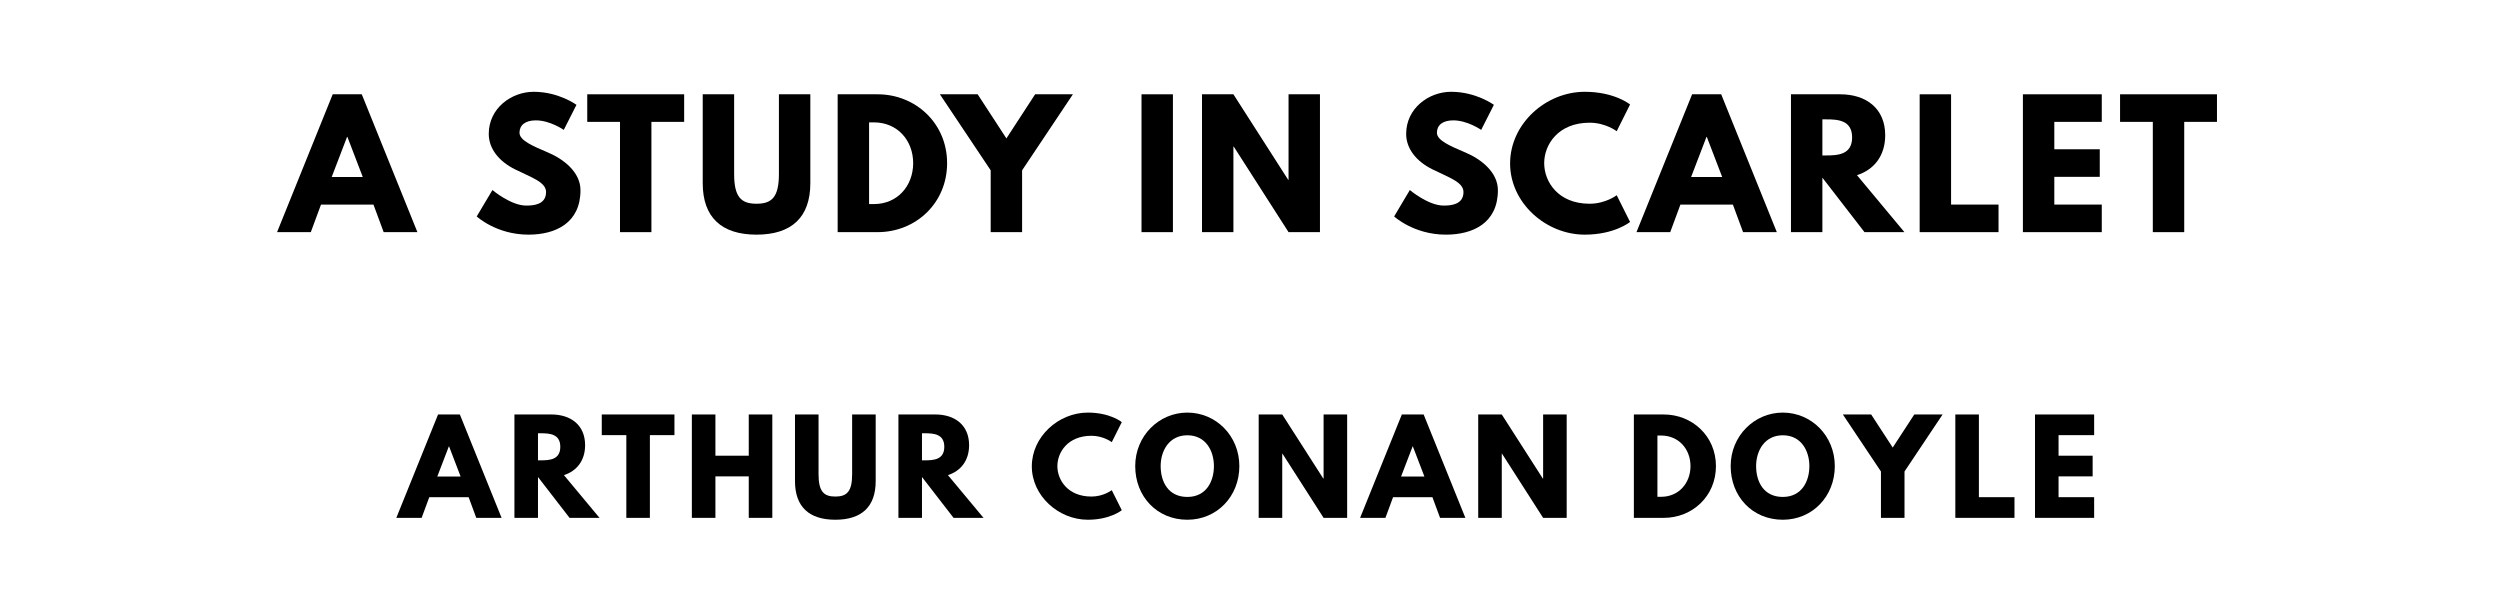
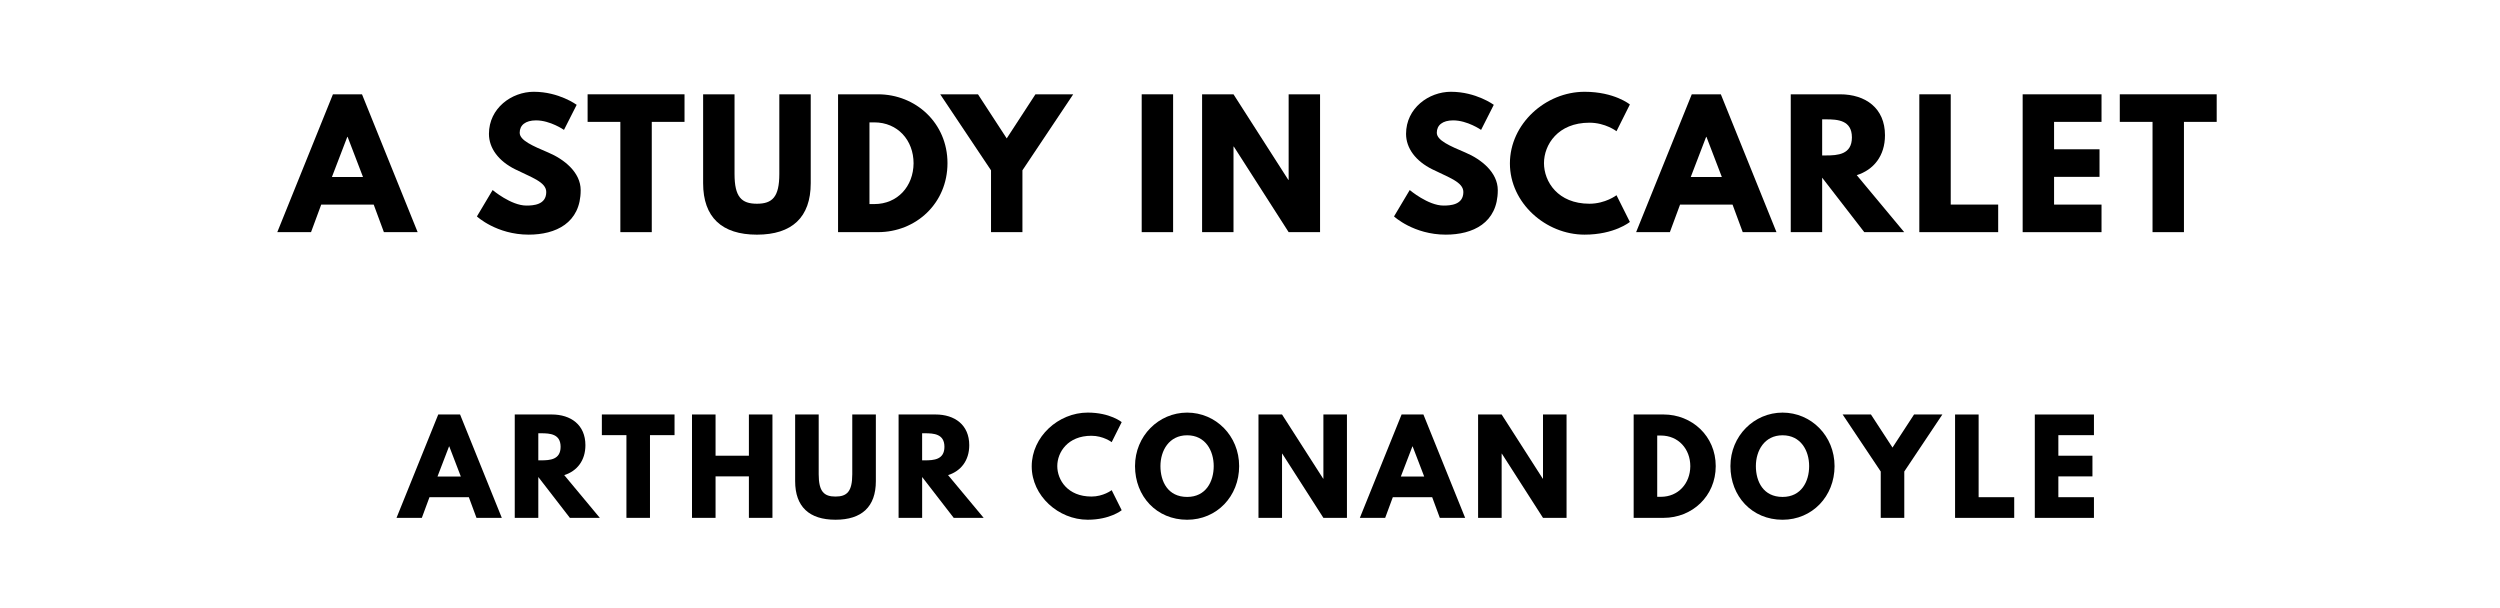
<svg xmlns="http://www.w3.org/2000/svg" version="1.1" viewBox="0 0 1400 340">
  <g aria-label="A STUDY IN SCARLET">
-     <path d="m 202.593,52.807 h -16.281 L 155.154,130 h 18.901 l 5.708,-15.439 h 29.38 L 214.85,130 h 18.901 z m 0.561,46.316 h -17.404 l 8.608,-22.456 h 0.187 z" />
-     <path d="m 298.872,51.404 c -12.444,0 -25.17,9.17 -25.17,23.579 0,8.047 5.427,15.251 14.69,19.836 9.17,4.585 17.404,7.111 17.404,12.725 0,7.205 -7.298,7.579 -11.135,7.579 -8.608,0 -18.901,-8.702 -18.901,-8.702 l -8.795,14.784 c 0,0 10.947,10.199 29.006,10.199 15.064,0 29.099,-6.456 29.099,-24.889 0,-10.105 -9.45,-17.404 -18.058,-21.053 -8.795,-3.743 -16.094,-6.83 -16.094,-11.135 0,-4.211 3.181,-6.924 9.17,-6.924 7.953,0 15.626,5.333 15.626,5.333 l 7.111,-14.035 c 0,0 -9.918,-7.298 -23.953,-7.298 z" />
-     <path d="m 328.859,68.246 h 18.339 V 130 h 17.591 V 68.246 h 18.339 V 52.807 h -54.269 z" />
-     <path d="m 453.784,52.807 h -17.591 v 44.632 c 0,12.912 -3.93,16.655 -12.538,16.655 -8.608,0 -12.538,-3.743 -12.538,-16.655 v -44.632 h -17.591 v 49.778 c 0,19.088 10.48,28.819 30.129,28.819 19.649,0 30.129,-9.731 30.129,-28.819 z" />
-     <path d="M 469.09,52.807 V 130 h 22.363 c 21.24,0 38.924,-16.094 38.924,-38.643 0,-22.456 -17.778,-38.55 -38.924,-38.55 z M 486.681,114.281 V 68.526 h 2.713 c 13.099,0 21.988,10.012 21.988,22.924 -0.094,12.912 -8.982,22.83 -21.988,22.83 z" />
-     <path d="m 526.341,52.807 28.444,42.573 V 130 h 17.591 V 95.38 l 28.444,-42.573 H 579.675 L 563.581,77.509 547.488,52.807 Z" />
-     <path d="M 656.834,52.807 H 639.243 V 130 h 17.591 z" />
-     <path d="m 690.708,82.094 h 0.187 L 721.586,130 h 17.591 V 52.807 h -17.591 v 47.906 h -0.187 L 690.708,52.807 H 673.118 V 130 h 17.591 z" />
-     <path d="m 812.622,51.404 c -12.444,0 -25.17,9.17 -25.17,23.579 0,8.047 5.427,15.251 14.69,19.836 9.17,4.585 17.404,7.111 17.404,12.725 0,7.205 -7.298,7.579 -11.134,7.579 -8.608,0 -18.901,-8.702 -18.901,-8.702 l -8.795,14.784 c 0,0 10.947,10.199 29.006,10.199 15.064,0 29.099,-6.456 29.099,-24.889 0,-10.105 -9.45,-17.404 -18.058,-21.053 -8.795,-3.743 -16.094,-6.83 -16.094,-11.135 0,-4.211 3.181,-6.924 9.17,-6.924 7.953,0 15.626,5.333 15.626,5.333 l 7.111,-14.035 c 0,0 -9.918,-7.298 -23.953,-7.298 z" />
-     <path d="m 890.195,114.094 c -17.684,0 -25.45,-12.351 -25.45,-22.737 0,-10.292 7.766,-22.643 25.45,-22.643 8.982,0 15.158,4.772 15.158,4.772 l 7.485,-14.971 c 0,0 -8.608,-7.111 -25.357,-7.111 -21.895,0 -41.825,17.965 -41.825,40.14 0,22.082 20.023,39.86 41.825,39.86 16.749,0 25.357,-7.111 25.357,-7.111 l -7.485,-14.971 c 0,0 -6.175,4.772 -15.158,4.772 z" />
-     <path d="M 963.865,52.807 H 947.584 L 916.426,130 h 18.901 l 5.708,-15.439 h 29.38 L 976.122,130 h 18.901 z m 0.561,46.316 h -17.404 l 8.608,-22.456 h 0.187 z" />
-     <path d="M 1002.942,52.807 V 130 h 17.591 V 99.497 L 1044.112,130 h 22.363 l -26.573,-31.906 c 9.45,-2.994 15.813,-10.76 15.813,-22.363 0,-15.158 -10.854,-22.924 -25.17,-22.924 z m 17.591,34.246 V 66.842 h 2.058 c 6.643,0 14.597,0.468 14.597,10.105 0,9.637 -7.953,10.105 -14.597,10.105 z" />
-     <path d="M 1092.602,52.807 H 1075.011 V 130 h 44.164 v -15.439 h -26.573 z" />
-     <path d="m 1176.989,52.807 h -44.164 V 130 h 44.164 v -15.439 h -26.573 V 99.029 h 25.45 V 83.591 h -25.45 V 68.246 h 26.573 z" />
-     <path d="m 1187.236,68.246 h 18.339 V 130 h 17.591 V 68.246 h 18.339 V 52.807 h -54.269 z" />
+     <path d="M202.72,52.81l31.16,77.19l-18.90,0.00l-5.71-15.44l-29.38,0.00l-5.71,15.44l-18.90,0.00l31.16-77.19l16.28,0.00z  M203.28,99.12l-8.61-22.46l-0.19,0.00l-8.61,22.46l17.40,0.00z" />
+     <path d="M298.99,51.40c14.04,0.00,23.95,7.30,23.95,7.30l-7.11,14.04s-7.67-5.33-15.63-5.33c-5.99,0.00-9.17,2.71-9.17,6.92c0.00,4.30,7.30,7.39,16.09,11.13c8.61,3.65,18.06,10.95,18.06,21.05c0.00,18.43-14.04,24.89-29.10,24.89c-18.06,0.00-29.01-10.20-29.01-10.20l8.80-14.78s10.29,8.70,18.90,8.70c3.84,0.00,11.13-0.37,11.13-7.58c0.00-5.61-8.23-8.14-17.40-12.73c-9.26-4.58-14.69-11.79-14.69-19.84c0.00-14.41,12.73-23.58,25.17-23.58z" />
+     <path d="M329.06,68.25l0.00-15.44l54.27,0.00l0.00,15.44l-18.34,0.00l0.00,61.75l-17.59,0.00l0.00-61.75l-18.34,0.00z" />
+     <path d="M454.01,52.81l0.00,49.78c0.00,19.09-10.48,28.82-30.13,28.82s-30.13-9.73-30.13-28.82l0.00-49.78l17.59,0.00l0.00,44.63c0.00,12.91,3.93,16.65,12.54,16.65s12.54-3.74,12.54-16.65l0.00-44.63l17.59,0.00z" />
+     <path d="M469.31,52.81l22.36,0.00c21.15,0.00,38.92,16.09,38.92,38.55c0.00,22.55-17.68,38.64-38.92,38.64l-22.36,0.00l0.00-77.19z  M486.90,114.28l2.71,0.00c13.01,0.00,21.89-9.92,21.99-22.83c0.00-12.91-8.89-22.92-21.99-22.92l-2.71,0.00l0.00,45.75z" />
+     <path d="M526.52,52.81l21.15,0.00l16.09,24.70l16.09-24.70l21.15,0.00l-28.44,42.57l0.00,34.62l-17.59,0.00l0.00-34.62z" />
+     <path d="M656.94,52.81l0.00,77.19l-17.59,0.00l0.00-77.19l17.59,0.00z" />
+     <path d="M690.76,82.09l0.00,47.91l-17.59,0.00l0.00-77.19l17.59,0.00l30.69,47.91l0.19,0.00l0.00-47.91l17.59,0.00l0.00,77.19l-17.59,0.00l-30.69-47.91l-0.19,0.00z" />
+     <path d="M812.57,51.40c14.04,0.00,23.95,7.30,23.95,7.30l-7.11,14.04s-7.67-5.33-15.63-5.33c-5.99,0.00-9.17,2.71-9.17,6.92c0.00,4.30,7.30,7.39,16.09,11.13c8.61,3.65,18.06,10.95,18.06,21.05c0.00,18.43-14.04,24.89-29.10,24.89c-18.06,0.00-29.01-10.20-29.01-10.20l8.80-14.78s10.29,8.70,18.90,8.70c3.84,0.00,11.13-0.37,11.13-7.58c0.00-5.61-8.23-8.14-17.40-12.73c-9.26-4.58-14.69-11.79-14.69-19.84c0.00-14.41,12.73-23.58,25.17-23.58z" />
+     <path d="M890.08,114.09c8.98,0.00,15.16-4.77,15.16-4.77l7.49,14.97s-8.61,7.11-25.36,7.11c-21.80,0.00-41.82-17.78-41.82-39.86c0.00-22.18,19.93-40.14,41.82-40.14c16.75,0.00,25.36,7.11,25.36,7.11l-7.49,14.97s-6.18-4.77-15.16-4.77c-17.68,0.00-25.45,12.35-25.45,22.64c0.00,10.39,7.77,22.74,25.45,22.74z" />
+     <path d="M963.67,52.81l31.16,77.19l-18.90,0.00l-5.71-15.44l-29.38,0.00l-5.71,15.44l-18.90,0.00l31.16-77.19l16.28,0.00z  M964.23,99.12l-8.61-22.46l-0.19,0.00l-8.61,22.46l17.40,0.00z" />
+     <path d="M1002.82,52.81l27.60,0.00c14.32,0.00,25.17,7.77,25.17,22.92c0.00,11.60-6.36,19.37-15.81,22.36l26.57,31.91l-22.36,0.00l-23.58-30.50l0.00,30.50l-17.59,0.00l0.00-77.19z  M1020.41,87.05l2.06,0.00c6.64,0.00,14.60-0.47,14.60-10.11s-7.95-10.11-14.60-10.11l-2.06,0.00l0.00,20.21z" />
+     <path d="M1092.41,52.81l0.00,61.75l26.57,0.00l0.00,15.44l-44.16,0.00l0.00-77.19l17.59,0.00z" />
+     <path d="M1176.85,52.81l0.00,15.44l-26.57,0.00l0.00,15.35l25.45,0.00l0.00,15.44l-25.45,0.00l0.00,15.53l26.57,0.00l0.00,15.44l-44.16,0.00l0.00-77.19l44.16,0.00z" />
+     <path d="M1187.08,68.25l0.00-15.44l54.27,0.00l0.00,15.44l-18.34,0.00l0.00,61.75l-17.59,0.00l0.00-61.75l-18.34,0.00z" />
  </g>
  <g aria-label="ARTHUR CONAN DOYLE">
-     <path d="M 257.52,232.105 H 245.31 L 221.941,290 h 14.175 l 4.281,-11.579 h 22.035 L 266.713,290 h 14.175 z m 0.421,34.737 H 244.889 L 251.345,250 h 0.14 z" />
-     <path d="M 288.078,232.105 V 290 h 13.193 V 267.123 L 318.956,290 h 16.772 L 315.798,266.07 c 7.088,-2.246 11.86,-8.07 11.86,-16.772 0,-11.368 -8.14,-17.193 -18.877,-17.193 z m 13.193,25.684 v -15.158 h 1.544 c 4.982,0 10.947,0.351 10.947,7.579 0,7.228 -5.965,7.579 -10.947,7.579 z" />
-     <path d="m 336.99,243.684 h 13.754 V 290 h 13.193 v -46.316 h 13.754 v -11.579 h -40.702 z" />
-     <path d="m 400.635,266.772 h 18.667 V 290 h 13.193 v -57.895 h -13.193 v 23.088 H 400.635 V 232.105 H 387.442 V 290 h 13.193 z" />
-     <path d="m 490.388,232.105 h -13.193 v 33.474 c 0,9.684 -2.947,12.491 -9.404,12.491 -6.456,0 -9.404,-2.807 -9.404,-12.491 v -33.474 h -13.193 v 37.333 c 0,14.316 7.86,21.614 22.596,21.614 14.737,0 22.596,-7.298 22.596,-21.614 z" />
-     <path d="M 503.117,232.105 V 290 h 13.193 V 267.123 L 533.994,290 h 16.772 l -19.93,-23.93 c 7.088,-2.246 11.86,-8.07 11.86,-16.772 0,-11.368 -8.14,-17.193 -18.877,-17.193 z m 13.193,25.684 v -15.158 h 1.544 c 4.982,0 10.947,0.351 10.947,7.579 0,7.228 -5.965,7.579 -10.947,7.579 z" />
-     <path d="m 611.221,278.07 c -13.263,0 -19.088,-9.263 -19.088,-17.053 0,-7.719 5.825,-16.982 19.088,-16.982 6.737,0 11.368,3.579 11.368,3.579 l 5.614,-11.228 c 0,0 -6.456,-5.333 -19.018,-5.333 -16.421,0 -31.368,13.474 -31.368,30.105 0,16.561 15.018,29.895 31.368,29.895 12.561,0 19.018,-5.333 19.018,-5.333 l -5.614,-11.228 c 0,0 -4.632,3.579 -11.368,3.579 z" />
-     <path d="m 635.723,261.018 c 0,16.912 12.07,30.035 29.193,30.035 16.632,0 29.123,-13.123 29.123,-30.035 0,-16.912 -13.053,-29.965 -29.123,-29.965 -15.93,0 -29.193,13.053 -29.193,29.965 z m 14.246,0 c 0,-8.632 4.772,-17.263 14.947,-17.263 10.246,0 14.877,8.632 14.877,17.263 0,8.632 -4.351,17.263 -14.877,17.263 -10.807,0 -14.947,-8.632 -14.947,-17.263 z" />
-     <path d="m 718.053,254.07 h 0.14 L 741.211,290 h 13.193 v -57.895 h -13.193 v 35.93 h -0.14 L 718.053,232.105 H 704.86 V 290 h 13.193 z" />
-     <path d="M 797.241,232.105 H 785.03 L 761.662,290 h 14.175 l 4.281,-11.579 h 22.035 L 806.434,290 h 14.175 z m 0.421,34.737 H 784.609 L 791.065,250 h 0.14 z" />
-     <path d="m 840.992,254.07 h 0.14 L 864.15,290 h 13.193 v -57.895 h -13.193 v 35.93 h -0.14 L 840.992,232.105 H 827.799 V 290 h 13.193 z" />
-     <path d="M 914.964,232.105 V 290 h 16.772 c 15.93,0 29.193,-12.07 29.193,-28.982 0,-16.842 -13.333,-28.912 -29.193,-28.912 z m 13.193,46.105 v -34.316 h 2.035 c 9.825,0 16.491,7.509 16.491,17.193 -0.07,9.684 -6.737,17.123 -16.491,17.123 z" />
-     <path d="m 969.177,261.018 c 0,16.912 12.07,30.035 29.193,30.035 16.632,0 29.123,-13.123 29.123,-30.035 0,-16.912 -13.053,-29.965 -29.123,-29.965 -15.93,0 -29.193,13.053 -29.193,29.965 z m 14.246,0 c 0,-8.632 4.772,-17.263 14.947,-17.263 10.246,0 14.877,8.632 14.877,17.263 0,8.632 -4.351,17.263 -14.877,17.263 -10.807,0 -14.947,-8.632 -14.947,-17.263 z" />
-     <path d="m 1031.998,232.105 21.333,31.93 V 290 h 13.193 v -25.965 l 21.333,-31.93 h -15.86 l -12.07,18.526 -12.07,-18.526 z" />
-     <path d="m 1108.179,232.105 h -13.193 V 290 h 33.123 v -11.579 h -19.93 z" />
-     <path d="m 1172.72,232.105 h -33.123 V 290 h 33.123 V 278.421 H 1152.79 v -11.649 h 19.088 V 255.193 H 1152.79 v -11.509 h 19.93 z" />
+     <path d="M257.64,232.11l23.37,57.89l-14.18,0.00l-4.28-11.58l-22.04,0.00l-4.28,11.58l-14.18,0.00l23.37-57.89l12.21,0.00z  M258.06,266.84l-6.46-16.84l-0.14,0.00l-6.46,16.84l13.05,0.00z" />
+     <path d="M288.25,232.11l20.70,0.00c10.74,0.00,18.88,5.82,18.88,17.19c0.00,8.70-4.77,14.53-11.86,16.77l19.93,23.93l-16.77,0.00l-17.68-22.88l0.00,22.88l-13.19,0.00l0.00-57.89z  M301.45,257.79l1.54,0.00c4.98,0.00,10.95-0.35,10.95-7.58s-5.96-7.58-10.95-7.58l-1.54,0.00l0.00,15.16z" />
+     <path d="M337.04,243.68l0.00-11.58l40.70,0.00l0.00,11.58l-13.75,0.00l0.00,46.32l-13.19,0.00l0.00-46.32l-13.75,0.00z" />
+     <path d="M400.71,266.77l0.00,23.23l-13.19,0.00l0.00-57.89l13.19,0.00l0.00,23.09l18.67,0.00l0.00-23.09l13.19,0.00l0.00,57.89l-13.19,0.00l0.00-23.23l-18.67,0.00z" />
+     <path d="M490.48,232.11l0.00,37.33c0.00,14.32-7.86,21.61-22.60,21.61s-22.60-7.30-22.60-21.61l0.00-37.33l13.19,0.00l0.00,33.47c0.00,9.68,2.95,12.49,9.40,12.49s9.40-2.81,9.40-12.49l0.00-33.47l13.19,0.00z" />
+     <path d="M503.20,232.11l20.70,0.00c10.74,0.00,18.88,5.82,18.88,17.19c0.00,8.70-4.77,14.53-11.86,16.77l19.93,23.93l-16.77,0.00l-17.68-22.88l0.00,22.88l-13.19,0.00l0.00-57.89z  M516.39,257.79l1.54,0.00c4.98,0.00,10.95-0.35,10.95-7.58s-5.96-7.58-10.95-7.58l-1.54,0.00l0.00,15.16z" />
+     <path d="M611.17,278.07c6.74,0.00,11.37-3.58,11.37-3.58l5.61,11.23s-6.46,5.33-19.02,5.33c-16.35,0.00-31.37-13.33-31.37-29.89c0.00-16.63,14.95-30.11,31.37-30.11c12.56,0.00,19.02,5.33,19.02,5.33l-5.61,11.23s-4.63-3.58-11.37-3.58c-13.26,0.00-19.09,9.26-19.09,16.98c0.00,7.79,5.82,17.05,19.09,17.05z" />
+     <path d="M635.61,261.02c0.00-16.91,13.26-29.96,29.19-29.96c16.07,0.00,29.12,13.05,29.12,29.96s-12.49,30.04-29.12,30.04c-17.12,0.00-29.19-13.12-29.19-30.04z  M649.85,261.02c0.00,8.63,4.14,17.26,14.95,17.26c10.53,0.00,14.88-8.63,14.88-17.26s-4.63-17.26-14.88-17.26c-10.18,0.00-14.95,8.63-14.95,17.26z" />
+     <path d="M717.94,254.07l0.00,35.93l-13.19,0.00l0.00-57.89l13.19,0.00l23.02,35.93l0.14,0.00l0.00-35.93l13.19,0.00l0.00,57.89l-13.19,0.00l-23.02-35.93l-0.14,0.00z" />
+     <path d="M797.11,232.11l23.37,57.89l-14.18,0.00l-4.28-11.58l-22.04,0.00l-4.28,11.58l-14.18,0.00l23.37-57.89l12.21,0.00z  M797.54,266.84l-6.46-16.84l-0.14,0.00l-6.46,16.84l13.05,0.00z" />
+     <path d="M840.92,254.07l0.00,35.93l-13.19,0.00l0.00-57.89l13.19,0.00l23.02,35.93l0.14,0.00l0.00-35.93l13.19,0.00l0.00,57.89l-13.19,0.00l-23.02-35.93l-0.14,0.00z" />
+     <path d="M914.85,232.11l16.77,0.00c15.86,0.00,29.19,12.07,29.19,28.91c0.00,16.91-13.26,28.98-29.19,28.98l-16.77,0.00l0.00-57.89z  M928.04,278.21l2.04,0.00c9.75,0.00,16.42-7.44,16.49-17.12c0.00-9.68-6.67-17.19-16.49-17.19l-2.04,0.00l0.00,34.32z" />
+     <path d="M969.04,261.02c0.00-16.91,13.26-29.96,29.19-29.96c16.07,0.00,29.12,13.05,29.12,29.96s-12.49,30.04-29.12,30.04c-17.12,0.00-29.19-13.12-29.19-30.04z  M983.29,261.02c0.00,8.63,4.14,17.26,14.95,17.26c10.53,0.00,14.88-8.63,14.88-17.26s-4.63-17.26-14.88-17.26c-10.18,0.00-14.95,8.63-14.95,17.26z" />
+     <path d="M1031.87,232.11l15.86,0.00l12.07,18.53l12.07-18.53l15.86,0.00l-21.33,31.93l0.00,25.96l-13.19,0.00l0.00-25.96z" />
+     <path d="M1108.03,232.11l0.00,46.32l19.93,0.00l0.00,11.58l-33.12,0.00l0.00-57.89l13.19,0.00z" />
+     <path d="M1172.61,232.11l0.00,11.58l-19.93,0.00l0.00,11.51l19.09,0.00l0.00,11.58l-19.09,0.00l0.00,11.65l19.93,0.00l0.00,11.58l-33.12,0.00l0.00-57.89l33.12,0.00z" />
  </g>
</svg>
